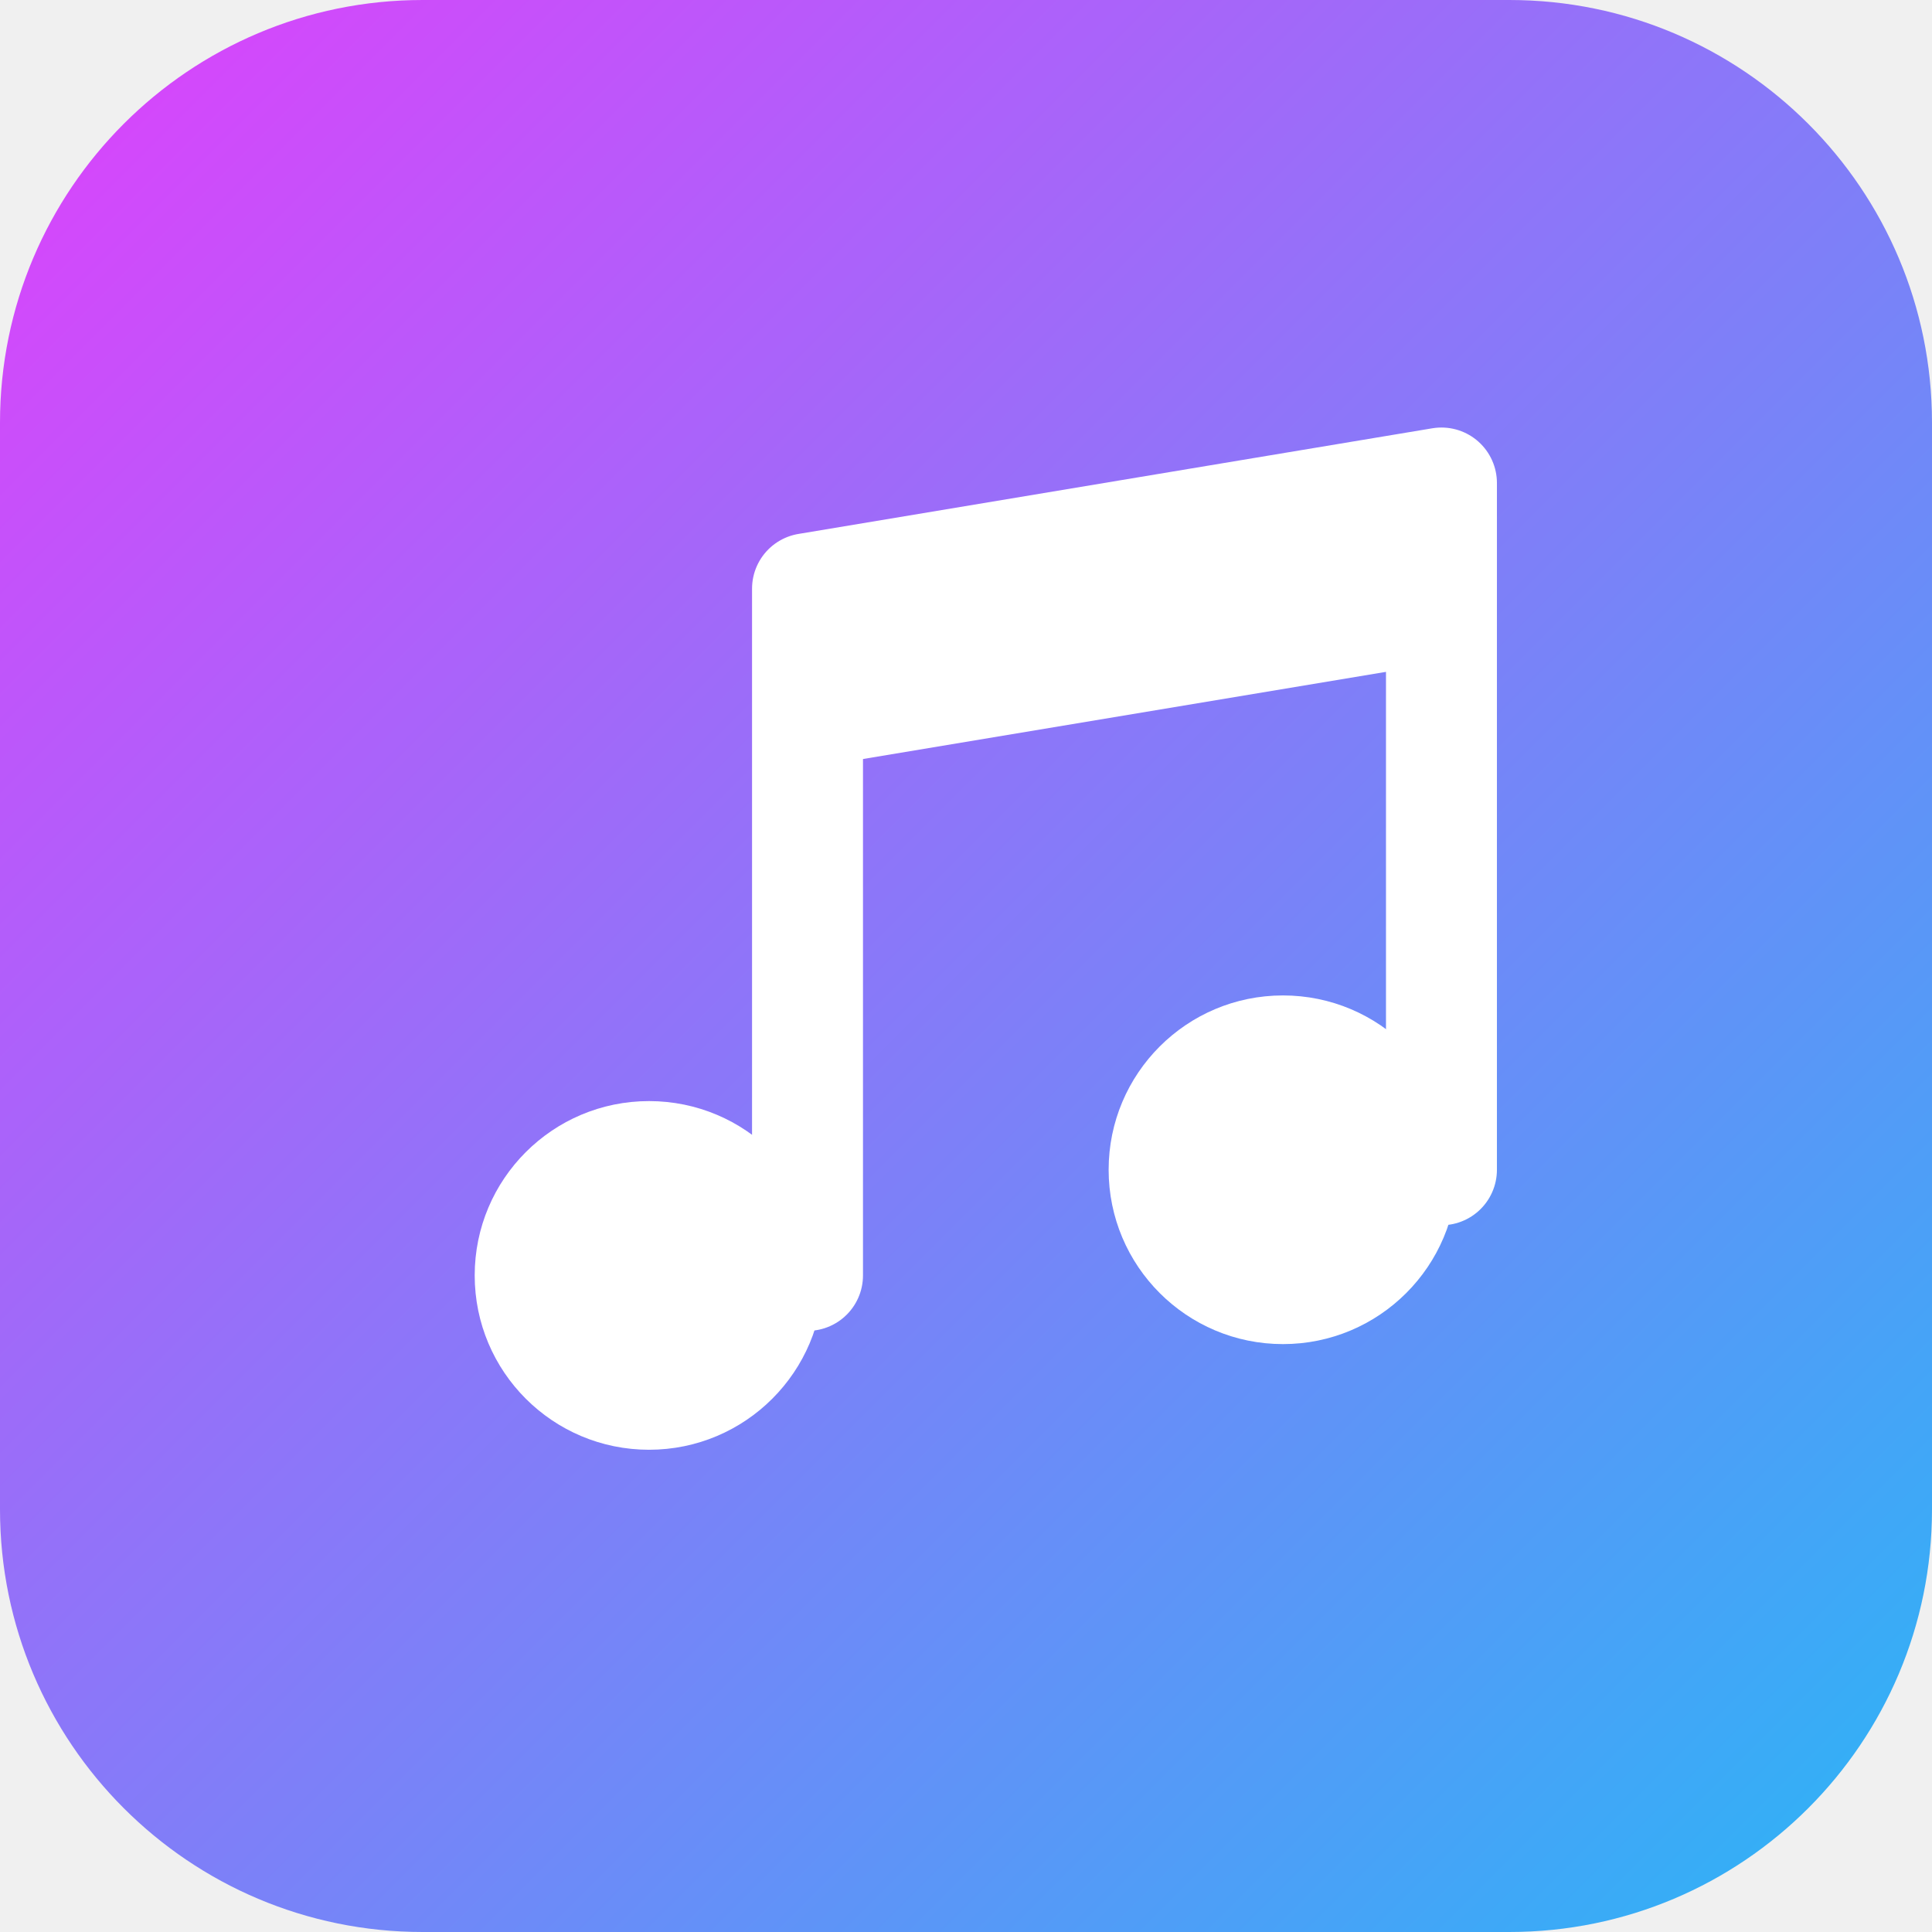
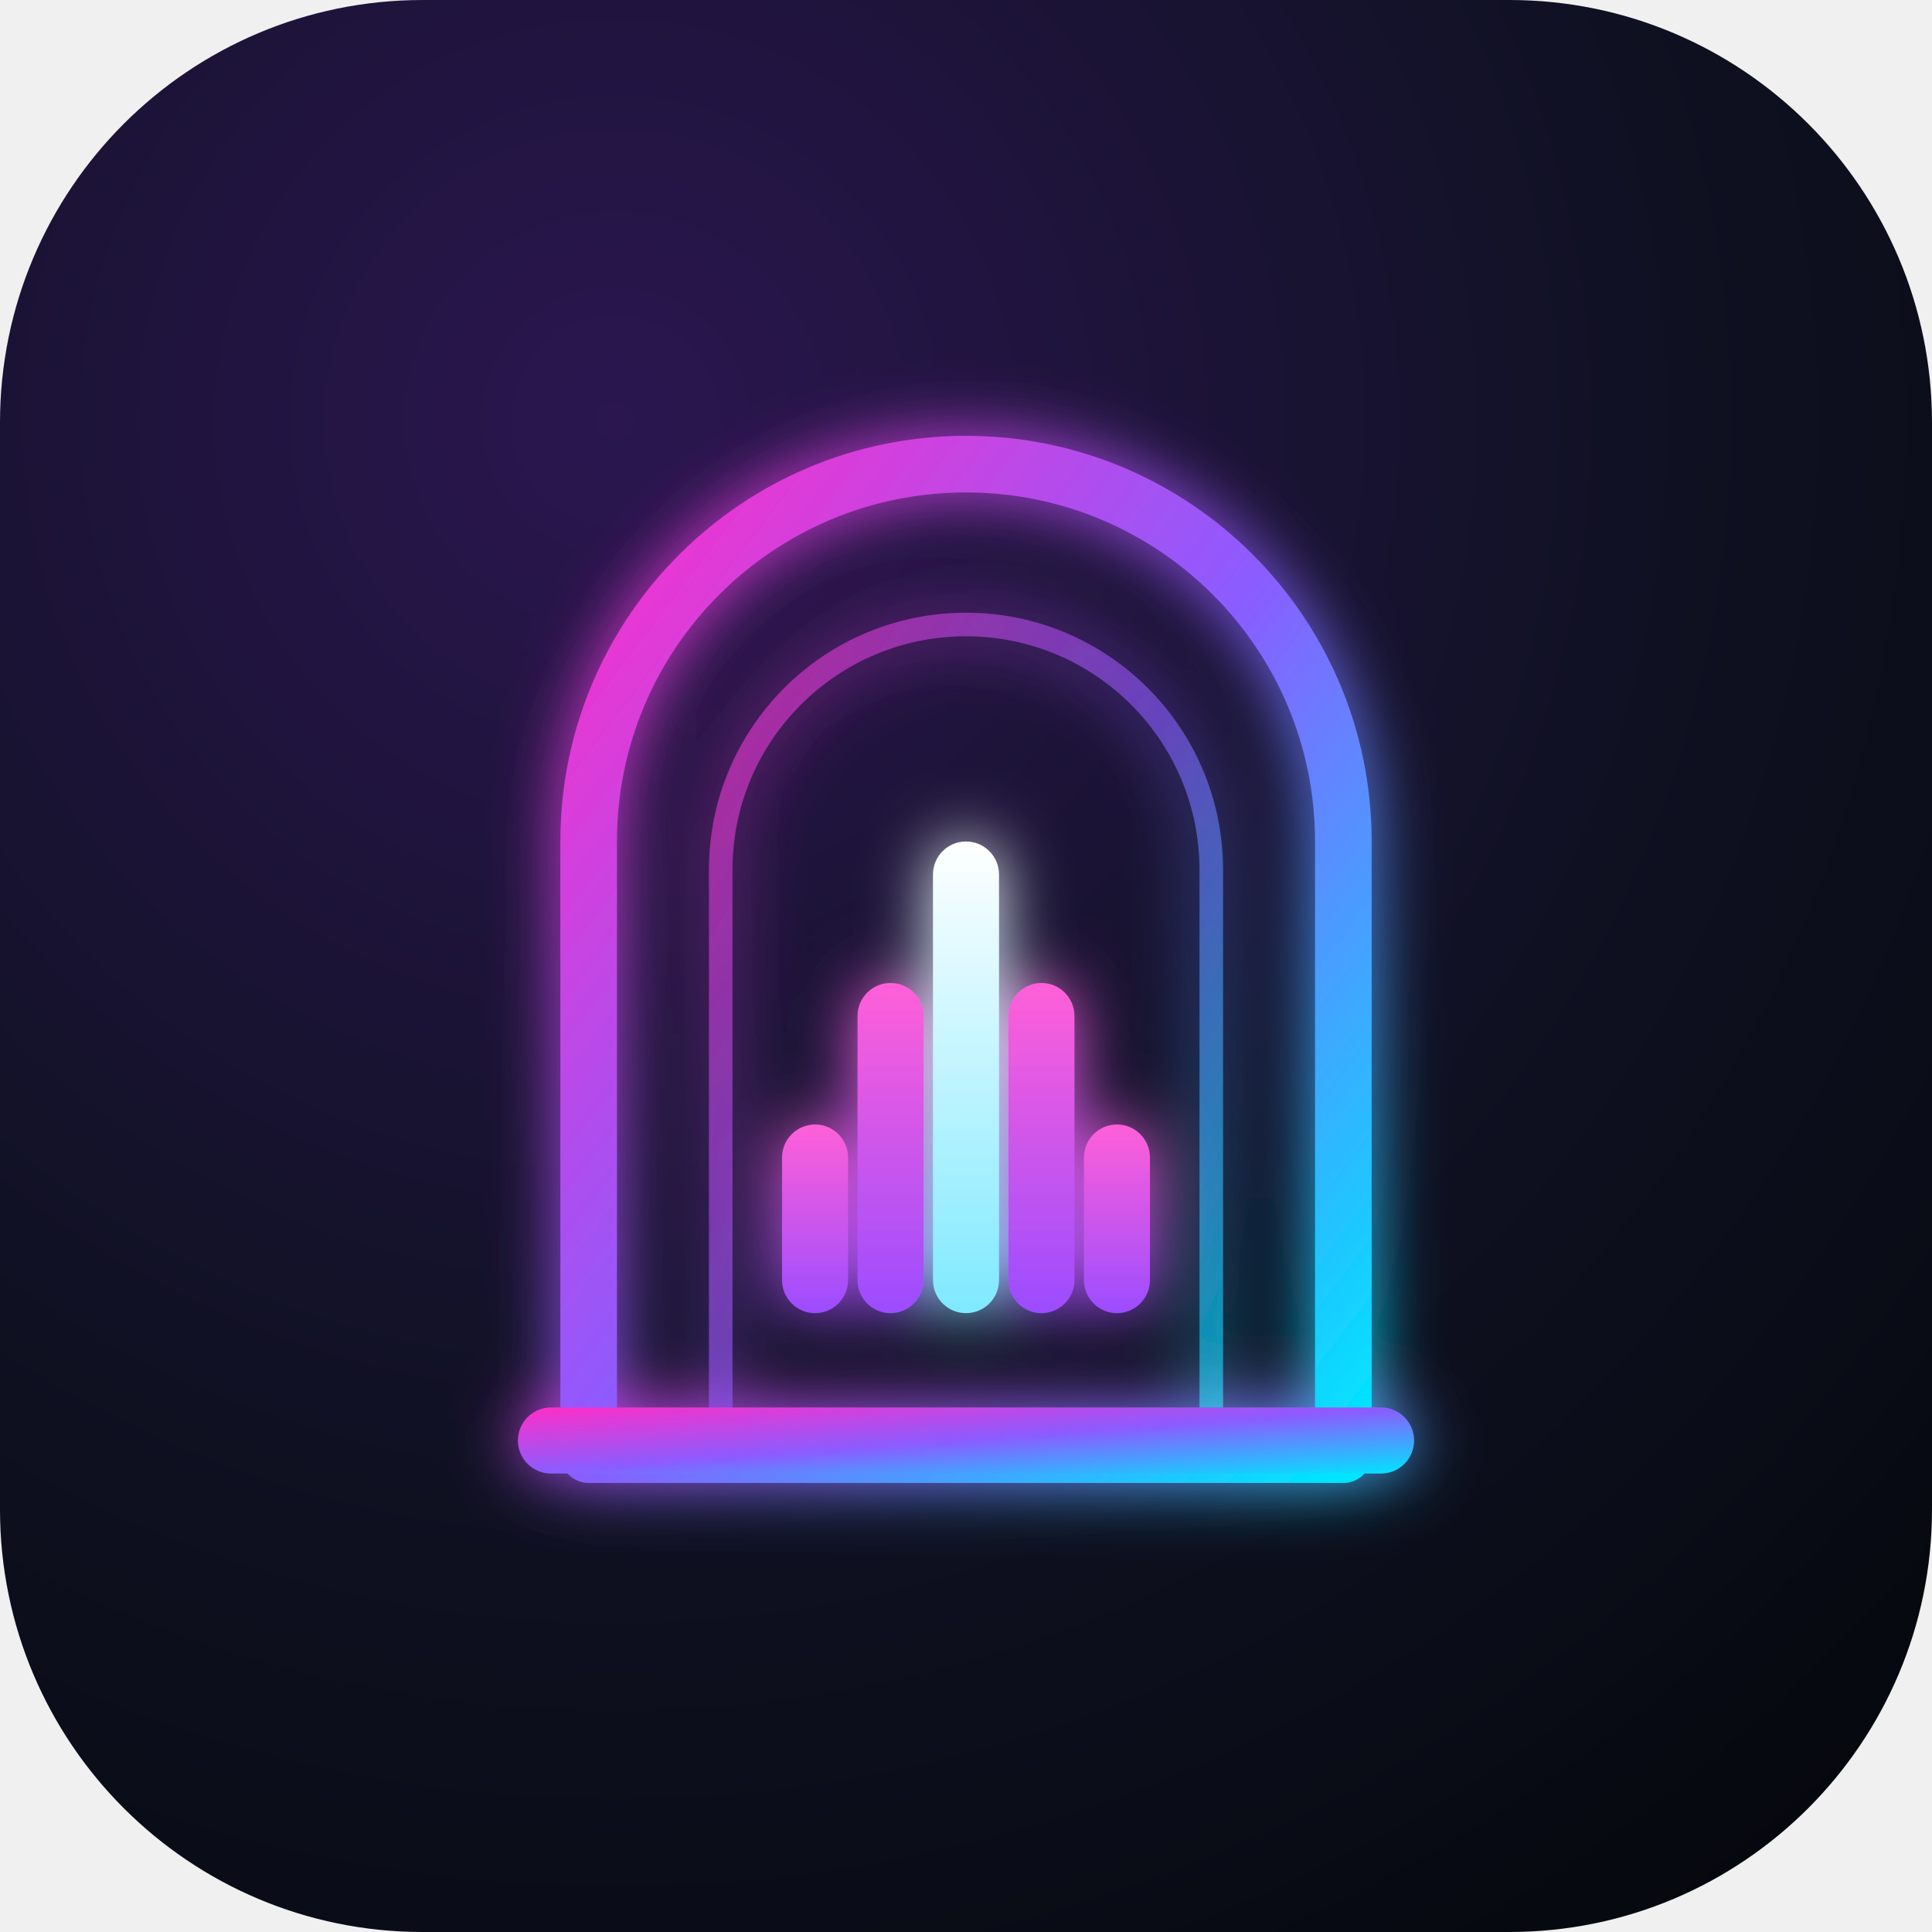
<svg xmlns="http://www.w3.org/2000/svg" viewBox="0 0 512 512">
  <defs>
-     <linearGradient id="g" x1="0" y1="0" x2="1" y2="1">
-       <stop offset="0" stop-color="#e040fb" />
-       <stop offset="1" stop-color="#29b6f6" />
+     <radialGradient id="bg" cx=".32" cy=".22" r="1">
+       <stop offset="0" stop-color="#2b1650" />
+       <stop offset=".55" stop-color="#0f1122" />
+       <stop offset="1" stop-color="#05070c" />
+     </radialGradient>
+     <linearGradient id="ring" x1="0" y1="0" x2="1" y2="1">
+       <stop offset="0" stop-color="#ff2ec8" />
+       <stop offset=".5" stop-color="#8b5cff" />
+       <stop offset="1" stop-color="#00e5ff" />
    </linearGradient>
+     <linearGradient id="bp" x1="0" y1="0" x2="0" y2="1">
+       <stop offset="0" stop-color="#ff5fd8" />
+       <stop offset="1" stop-color="#9b4dff" />
+     </linearGradient>
+     <linearGradient id="bc" x1="0" y1="0" x2="0" y2="1">
+       <stop offset="0" stop-color="#ffffff" />
+       <stop offset="1" stop-color="#7fe9ff" />
+     </linearGradient>
+     <filter id="glow" x="-40%" y="-40%" width="180%" height="180%">
+       <feGaussianBlur stdDeviation="7" result="b" />
+       <feMerge>
+         <feMergeNode in="b" />
+         <feMergeNode in="SourceGraphic" />
+       </feMerge>
+     </filter>
  </defs>
-   <rect width="512" height="512" rx="112" fill="url(#g)" />
-   <g transform="translate(88 86) scale(14)">
-     <path d="M9 18V5l12-2v13" fill="none" stroke="#fff" stroke-width="2.1" stroke-linecap="round" stroke-linejoin="round" />
-     <path d="M9 5l12-2v3.4L9 8.4z" fill="#fff" />
-     <circle cx="6" cy="18" r="3.3" fill="#fff" />
-     <circle cx="18" cy="16" r="3.3" fill="#fff" />
+   <rect width="512" height="512" rx="112" fill="url(#bg)" />
+   <g transform="translate(256 248) scale(1.25)">
+     <g filter="url(#glow)">
+       <path d="M-80 110 V-20 A80 80 0 0 1 80 -20 V110 Z" fill="none" stroke="url(#ring)" stroke-width="12" stroke-linejoin="round" />
+       <path d="M-52 110 V-14 A52 52 0 0 1 52 -14 V110" fill="none" stroke="url(#ring)" stroke-width="5" opacity=".6" />
+       <rect x="-39" y="40" width="14" height="40" rx="7" fill="url(#bp)" />
+       <rect x="-23" y="10" width="14" height="70" rx="7" fill="url(#bp)" />
+       <rect x="-7" y="-20" width="14" height="100" rx="7" fill="url(#bc)" />
+       <rect x="9" y="10" width="14" height="70" rx="7" fill="url(#bp)" />
+       <rect x="25" y="40" width="14" height="40" rx="7" fill="url(#bp)" />
+       <rect x="-95" y="100" width="190" height="14" rx="7" fill="url(#ring)" />
+     </g>
  </g>
</svg>
